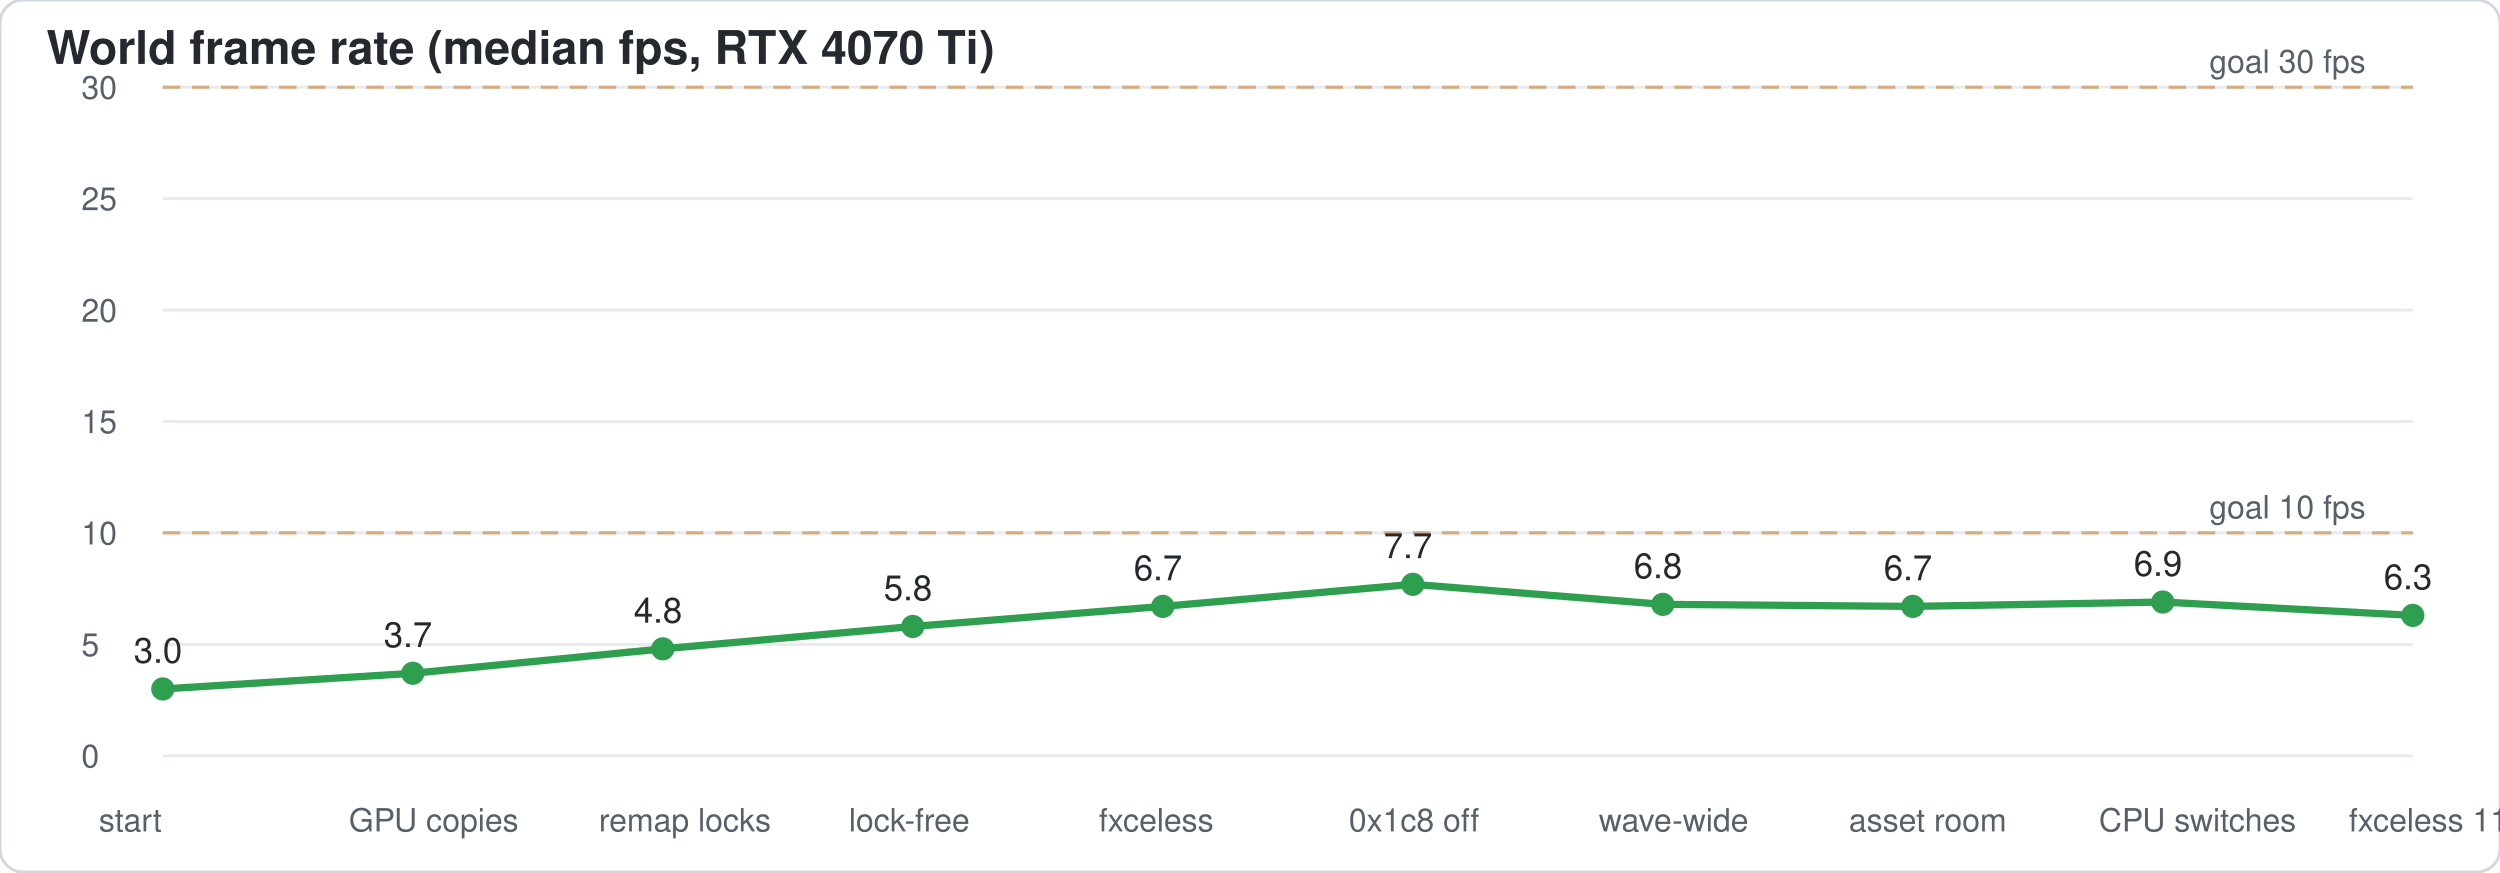
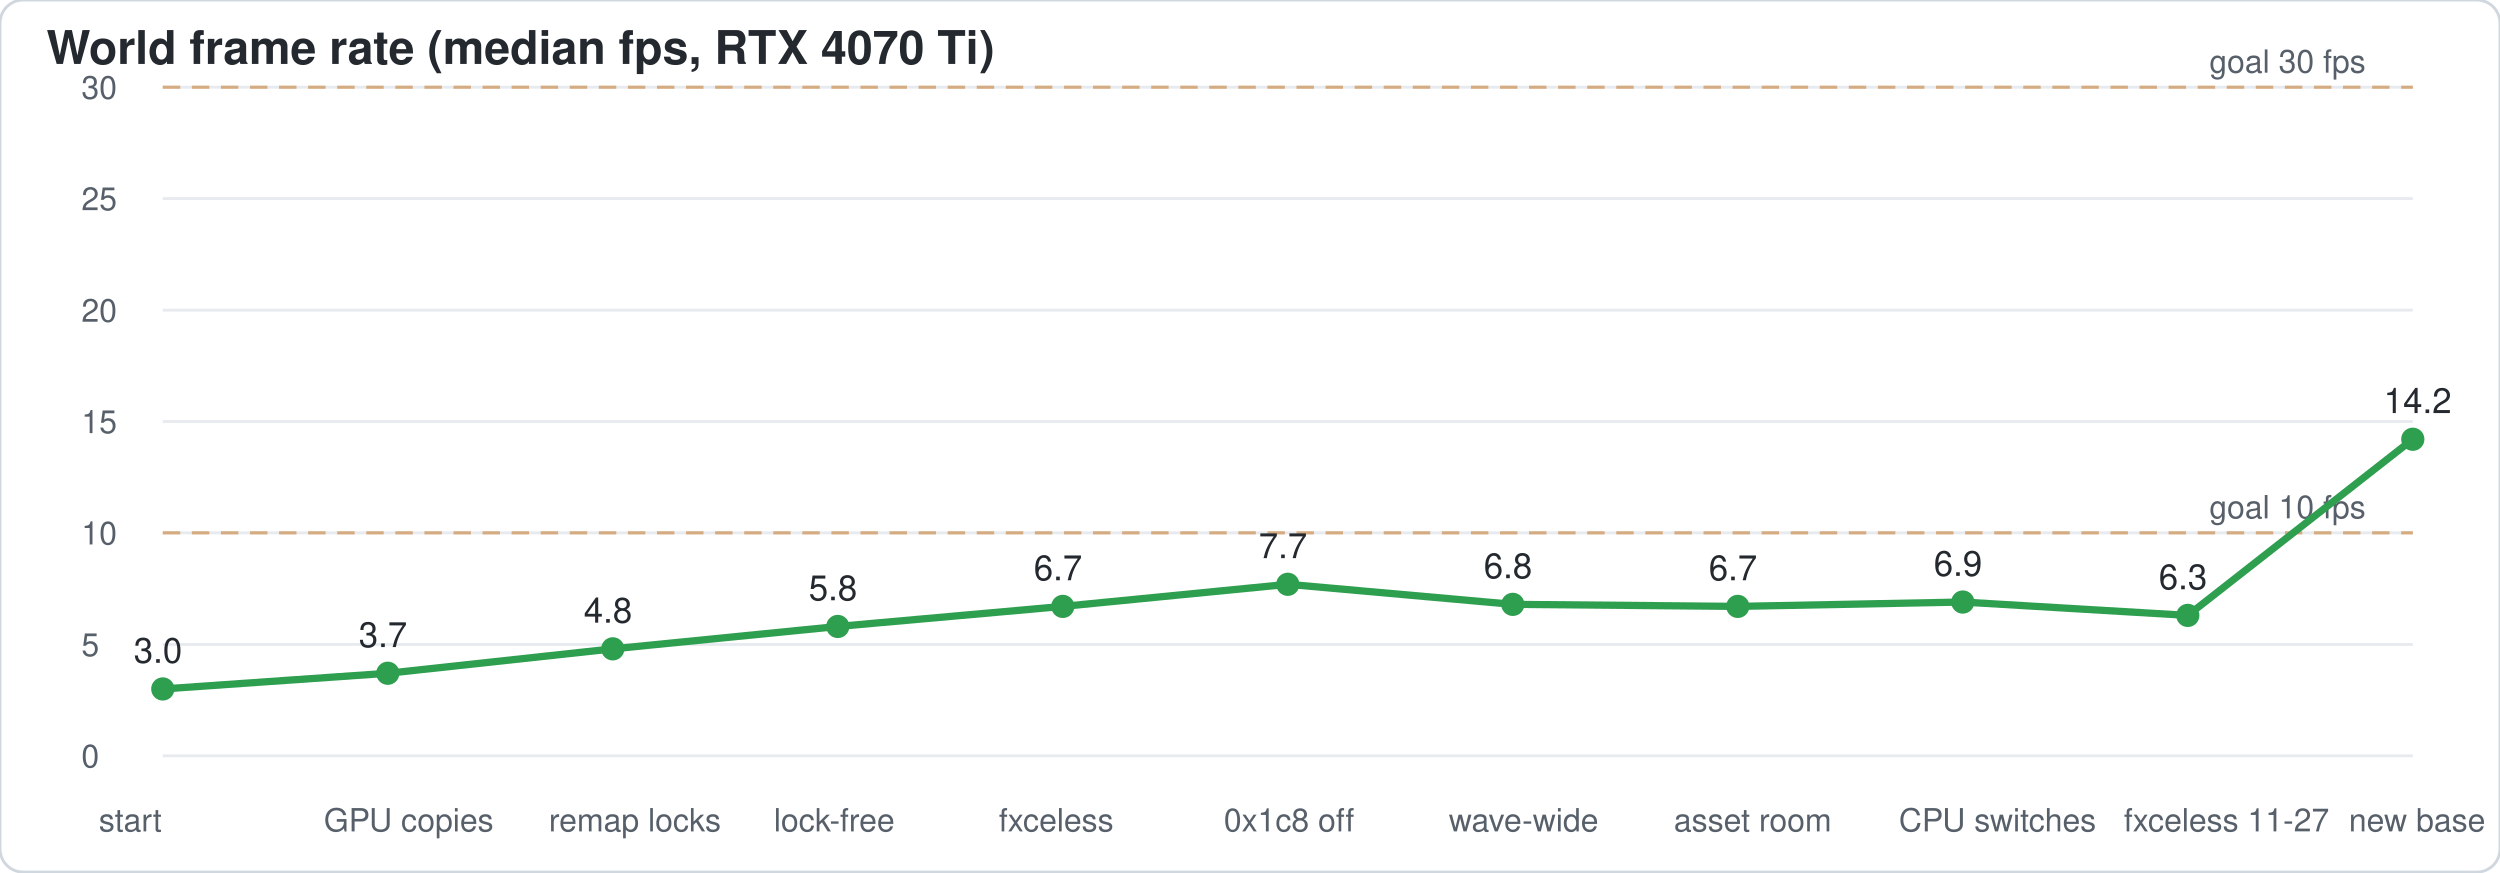
<svg xmlns="http://www.w3.org/2000/svg" width="860" height="300" viewBox="0 0 860 300" role="img" aria-label="World frame rate over time">
  <style>text{font-family:Segoe UI,Helvetica,Arial,sans-serif;font-size:12px;fill:#24292f}.t{font-size:16px;font-weight:600}.n{fill:#57606a;font-size:11px}@media (prefers-color-scheme:dark){text{fill:#e6edf3}.n{fill:#9198a1}}</style>
  <rect width="860" height="300" rx="8" fill="none" stroke="#d0d7de" />
  <text x="16" y="22" class="t">World frame rate (median fps, RTX 4070 Ti)</text>
  <line x1="56" x2="830" y1="183.3" y2="183.3" stroke="#d9822b" stroke-dasharray="6 4" />
  <text x="760" y="178.3" class="n">goal 10 fps</text>
  <line x1="56" x2="830" y1="30.0" y2="30.0" stroke="#d9822b" stroke-dasharray="6 4" />
  <text x="760" y="25.0" class="n">goal 30 fps</text>
  <text x="28" y="264.0" class="n">0</text>
  <line x1="56" x2="830" y1="260.0" y2="260.0" stroke="#d0d7de" stroke-opacity=".5" />
  <text x="28" y="225.7" class="n">5</text>
  <line x1="56" x2="830" y1="221.7" y2="221.7" stroke="#d0d7de" stroke-opacity=".5" />
  <text x="28" y="187.3" class="n">10</text>
  <line x1="56" x2="830" y1="183.3" y2="183.3" stroke="#d0d7de" stroke-opacity=".5" />
  <text x="28" y="149.0" class="n">15</text>
  <line x1="56" x2="830" y1="145.0" y2="145.0" stroke="#d0d7de" stroke-opacity=".5" />
  <text x="28" y="110.7" class="n">20</text>
  <line x1="56" x2="830" y1="106.7" y2="106.7" stroke="#d0d7de" stroke-opacity=".5" />
  <text x="28" y="72.3" class="n">25</text>
  <line x1="56" x2="830" y1="68.3" y2="68.3" stroke="#d0d7de" stroke-opacity=".5" />
  <text x="28" y="34.0" class="n">30</text>
  <line x1="56" x2="830" y1="30.0" y2="30.0" stroke="#d0d7de" stroke-opacity=".5" />
-   <path d="M56.0,237.0 L142.0,231.6 L228.0,223.2 L314.0,215.5 L400.0,208.6 L486.0,201.0 L572.0,207.9 L658.0,208.6 L744.0,207.1 L830.0,211.7" fill="none" stroke="#2e9e4f" stroke-width="2.5" />
+   <path d="M56.0,237.0 L133.4,231.6 L210.8,223.2 L288.2,215.5 L365.6,208.6 L443.0,201.0 L520.4,207.9 L597.8,208.6 L675.2,207.1 L752.6,211.7 L830.0,151.1" fill="none" stroke="#2e9e4f" stroke-width="2.5" />
  <circle cx="56.0" cy="237.0" r="4" fill="#2e9e4f" />
  <text x="46.0" y="228.0">3.0</text>
  <text x="34.0" y="286" class="n">start</text>
-   <circle cx="142.0" cy="231.6" r="4" fill="#2e9e4f" />
-   <text x="132.0" y="222.6">3.7</text>
-   <text x="120.0" y="286" class="n">GPU copies</text>
-   <circle cx="228.0" cy="223.2" r="4" fill="#2e9e4f" />
-   <text x="218.0" y="214.2">4.8</text>
-   <text x="206.0" y="286" class="n">remap locks</text>
-   <circle cx="314.0" cy="215.5" r="4" fill="#2e9e4f" />
-   <text x="304.0" y="206.5">5.8</text>
-   <text x="292.0" y="286" class="n">lock-free</text>
-   <circle cx="400.0" cy="208.6" r="4" fill="#2e9e4f" />
-   <text x="390.0" y="199.6">6.7</text>
-   <text x="378.0" y="286" class="n">fxceless</text>
-   <circle cx="486.0" cy="201.0" r="4" fill="#2e9e4f" />
-   <text x="476.0" y="192.0">7.7</text>
-   <text x="464.0" y="286" class="n">0x1c8 off</text>
-   <circle cx="572.0" cy="207.9" r="4" fill="#2e9e4f" />
-   <text x="562.0" y="198.9">6.8</text>
-   <text x="550.0" y="286" class="n">wave-wide</text>
-   <circle cx="658.0" cy="208.6" r="4" fill="#2e9e4f" />
-   <text x="648.0" y="199.6">6.7</text>
-   <text x="636.0" y="286" class="n">asset room</text>
-   <circle cx="744.0" cy="207.1" r="4" fill="#2e9e4f" />
-   <text x="734.0" y="198.1">6.9</text>
-   <text x="722.0" y="286" class="n">CPU switches</text>
-   <circle cx="830.0" cy="211.7" r="4" fill="#2e9e4f" />
-   <text x="820.0" y="202.7">6.3</text>
-   <text x="808.0" y="286" class="n">fxceless 11-27</text>
+   <circle cx="133.4" cy="231.6" r="4" fill="#2e9e4f" />
+   <text x="123.4" y="222.6">3.7</text>
+   <text x="111.4" y="286" class="n">GPU copies</text>
+   <circle cx="210.8" cy="223.2" r="4" fill="#2e9e4f" />
+   <text x="200.8" y="214.2">4.8</text>
+   <text x="188.8" y="286" class="n">remap locks</text>
+   <circle cx="288.2" cy="215.5" r="4" fill="#2e9e4f" />
+   <text x="278.2" y="206.5">5.8</text>
+   <text x="266.2" y="286" class="n">lock-free</text>
+   <circle cx="365.6" cy="208.6" r="4" fill="#2e9e4f" />
+   <text x="355.6" y="199.6">6.7</text>
+   <text x="343.6" y="286" class="n">fxceless</text>
+   <circle cx="443.0" cy="201.0" r="4" fill="#2e9e4f" />
+   <text x="433.0" y="192.0">7.7</text>
+   <text x="421.0" y="286" class="n">0x1c8 off</text>
+   <circle cx="520.4" cy="207.9" r="4" fill="#2e9e4f" />
+   <text x="510.4" y="198.9">6.8</text>
+   <text x="498.4" y="286" class="n">wave-wide</text>
+   <circle cx="597.8" cy="208.6" r="4" fill="#2e9e4f" />
+   <text x="587.8" y="199.6">6.7</text>
+   <text x="575.8" y="286" class="n">asset room</text>
+   <circle cx="675.2" cy="207.1" r="4" fill="#2e9e4f" />
+   <text x="665.2" y="198.1">6.9</text>
+   <text x="653.2" y="286" class="n">CPU switches</text>
+   <circle cx="752.6" cy="211.7" r="4" fill="#2e9e4f" />
+   <text x="742.6" y="202.7">6.3</text>
+   <text x="730.6" y="286" class="n">fxceless 11-27</text>
+   <circle cx="830.0" cy="151.1" r="4" fill="#2e9e4f" />
+   <text x="820.0" y="142.1">14.2</text>
+   <text x="808.0" y="286" class="n">new base</text>
</svg>
